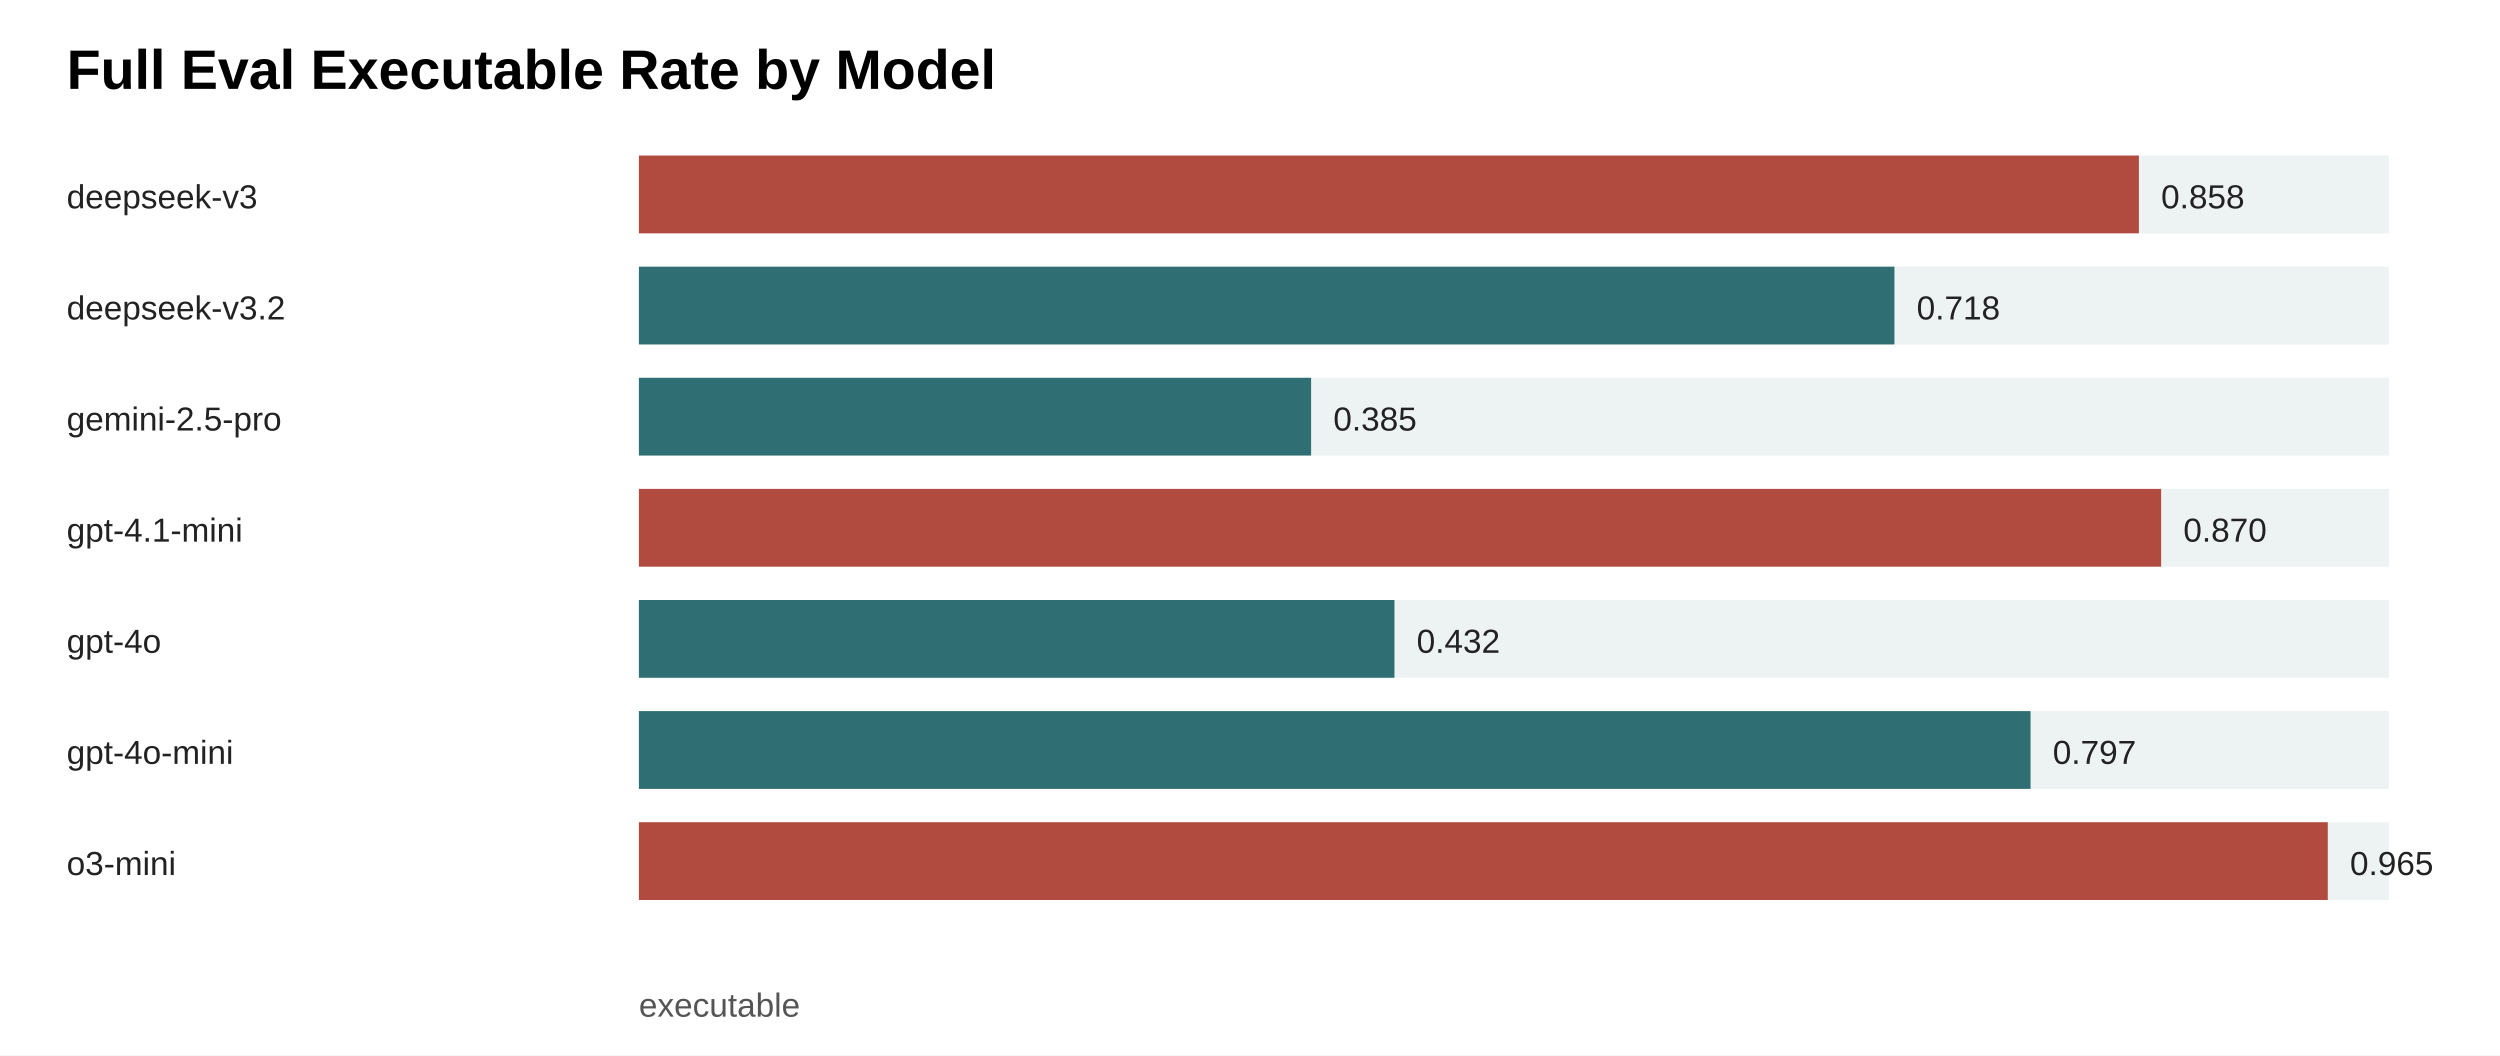
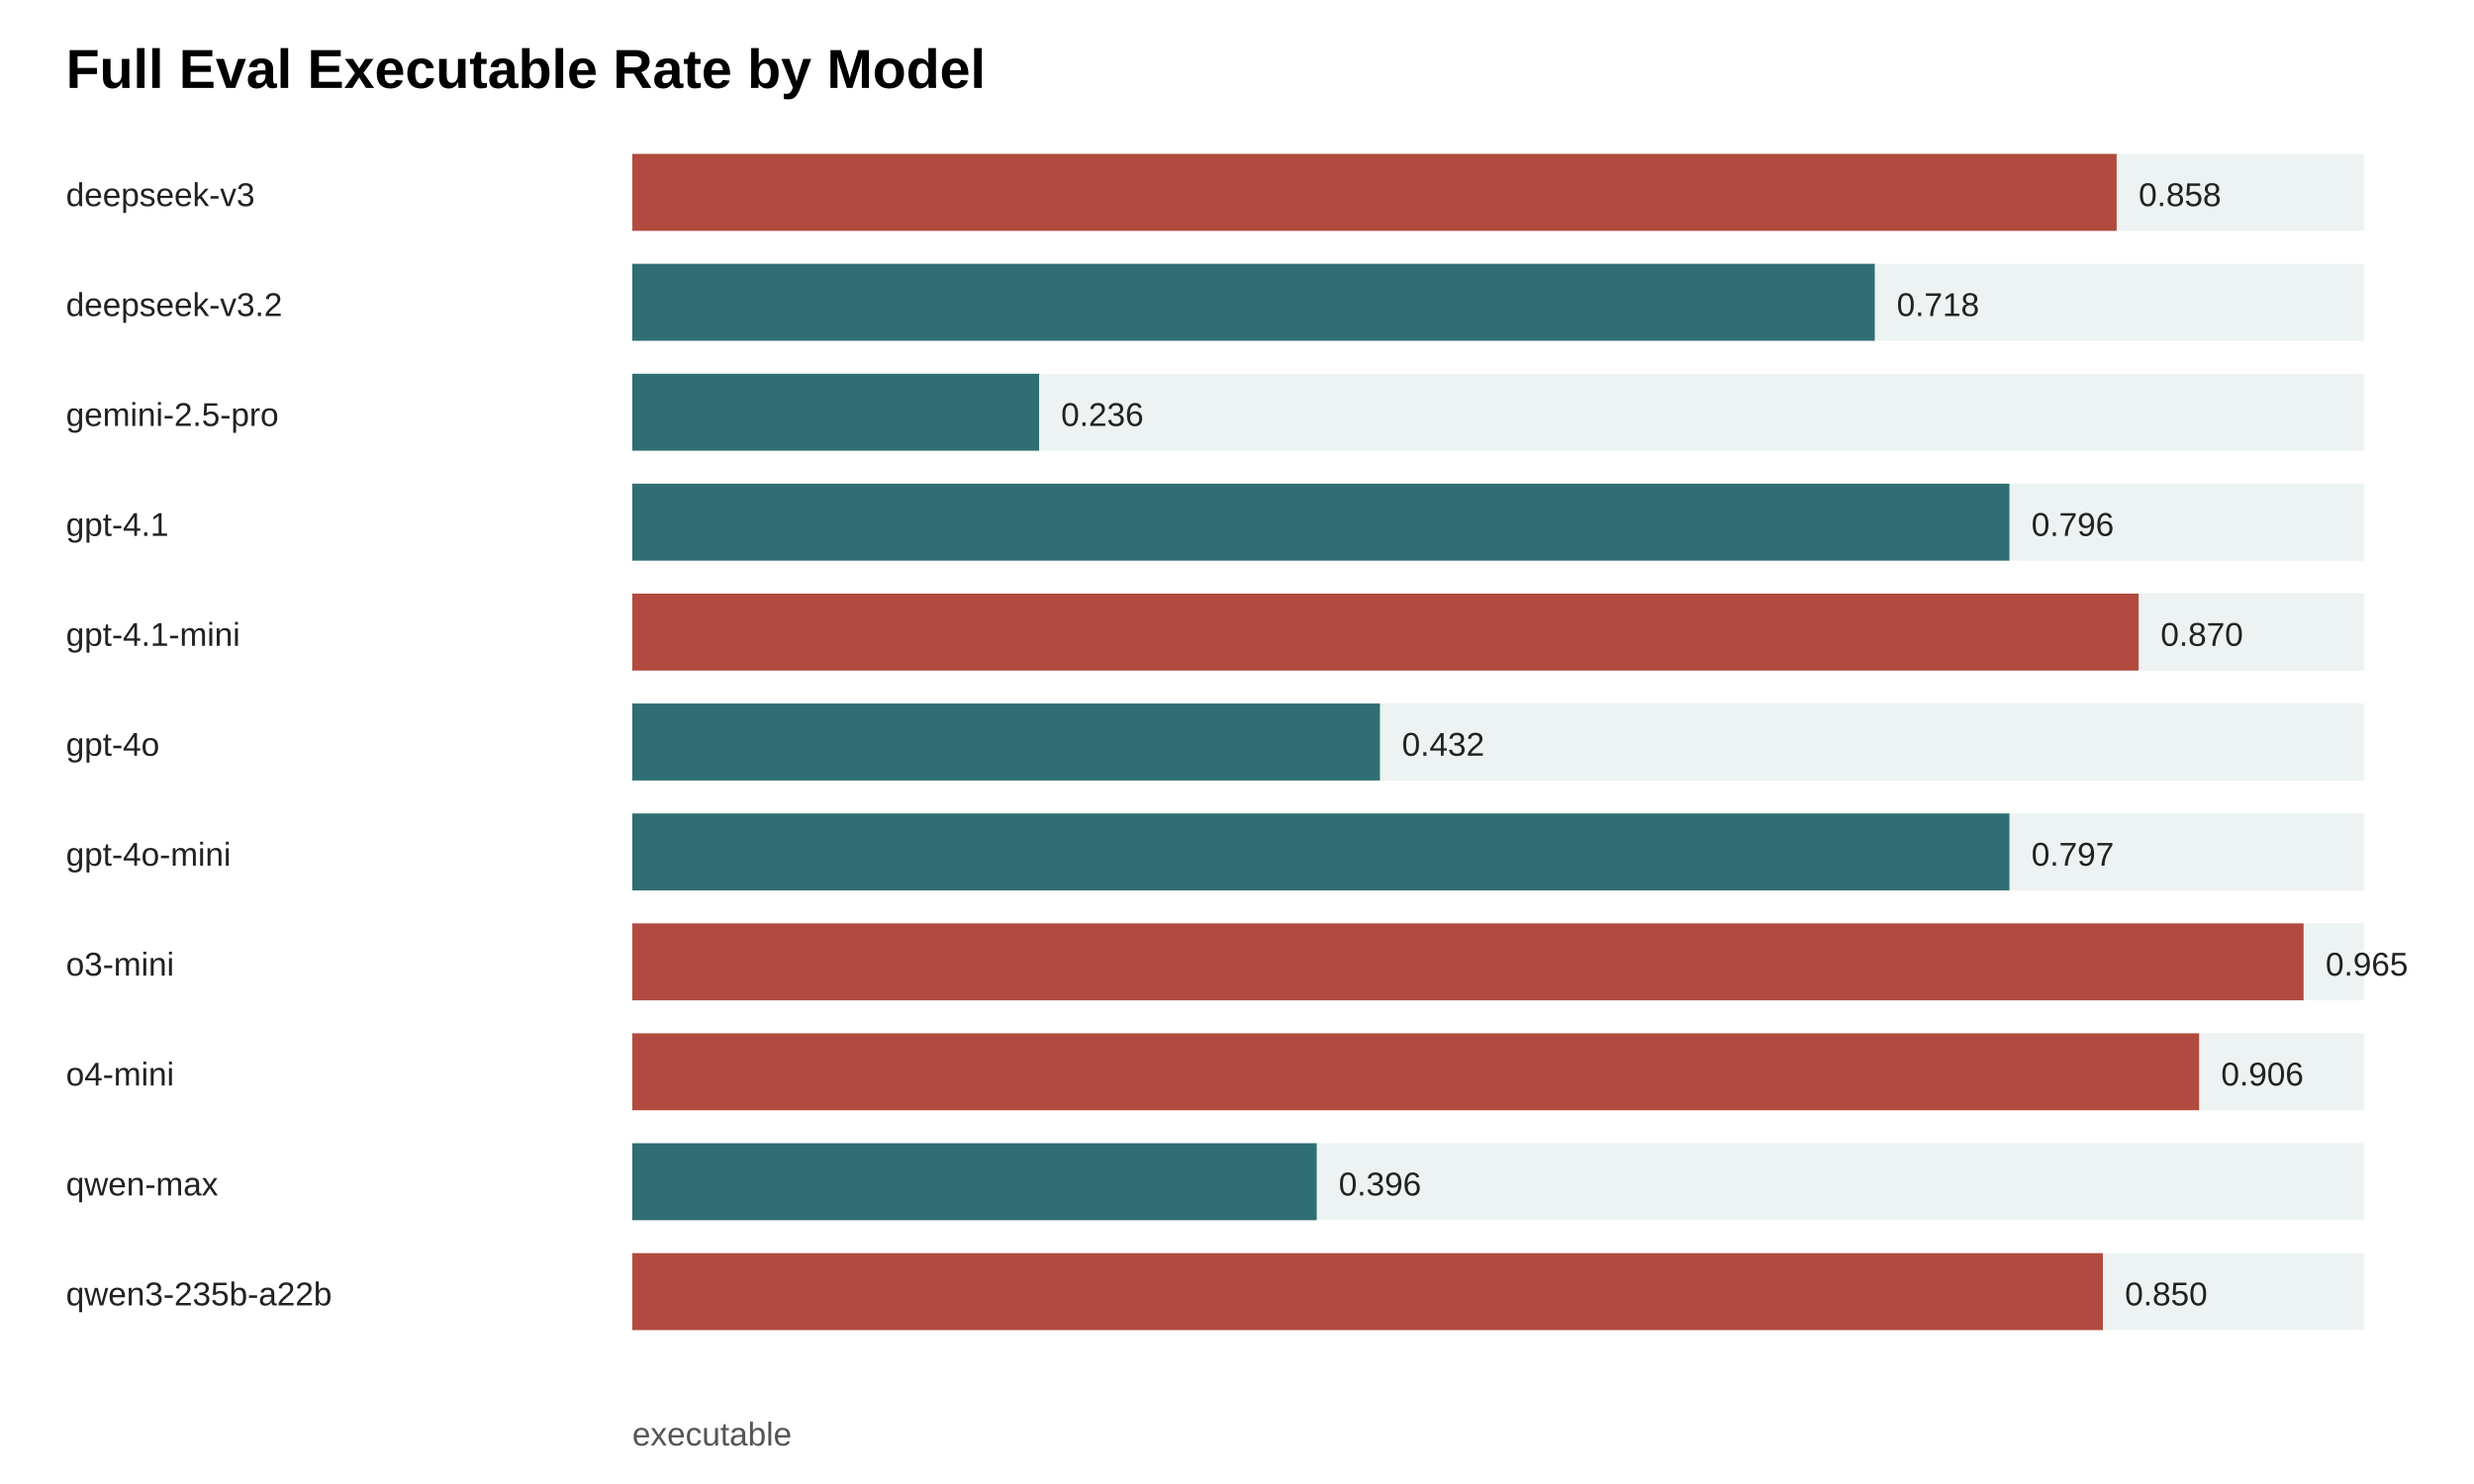
- <svg xmlns="http://www.w3.org/2000/svg" width="900" height="380" viewBox="0 0 900 380">
+ <svg xmlns="http://www.w3.org/2000/svg" width="900" height="540" viewBox="0 0 900 540">
  <rect width="100%" height="100%" fill="#ffffff" />
  <text x="24" y="32" font-family="Arial, sans-serif" font-size="20" font-weight="700">Full Eval Executable Rate by Model</text>
-   <text x="230" y="366" font-family="Arial, sans-serif" font-size="12" fill="#555">executable</text>
+   <text x="230" y="526" font-family="Arial, sans-serif" font-size="12" fill="#555">executable</text>
  <text x="24" y="75" font-family="Arial, sans-serif" font-size="12" fill="#222">deepseek-v3</text>
  <rect x="230" y="56" width="630" height="28" fill="#edf2f2" />
  <rect x="230" y="56" width="540" height="28" fill="#b24b3f" />
  <text x="778" y="75" font-family="Arial, sans-serif" font-size="12" fill="#222">0.858</text>
  <text x="24" y="115" font-family="Arial, sans-serif" font-size="12" fill="#222">deepseek-v3.2</text>
  <rect x="230" y="96" width="630" height="28" fill="#edf2f2" />
  <rect x="230" y="96" width="452" height="28" fill="#2f6f73" />
  <text x="690" y="115" font-family="Arial, sans-serif" font-size="12" fill="#222">0.718</text>
  <text x="24" y="155" font-family="Arial, sans-serif" font-size="12" fill="#222">gemini-2.5-pro</text>
  <rect x="230" y="136" width="630" height="28" fill="#edf2f2" />
-   <rect x="230" y="136" width="242" height="28" fill="#2f6f73" />
-   <text x="480" y="155" font-family="Arial, sans-serif" font-size="12" fill="#222">0.385</text>
-   <text x="24" y="195" font-family="Arial, sans-serif" font-size="12" fill="#222">gpt-4.1-mini</text>
+   <rect x="230" y="136" width="148" height="28" fill="#2f6f73" />
+   <text x="386" y="155" font-family="Arial, sans-serif" font-size="12" fill="#222">0.236</text>
+   <text x="24" y="195" font-family="Arial, sans-serif" font-size="12" fill="#222">gpt-4.1</text>
  <rect x="230" y="176" width="630" height="28" fill="#edf2f2" />
-   <rect x="230" y="176" width="548" height="28" fill="#b24b3f" />
-   <text x="786" y="195" font-family="Arial, sans-serif" font-size="12" fill="#222">0.870</text>
-   <text x="24" y="235" font-family="Arial, sans-serif" font-size="12" fill="#222">gpt-4o</text>
+   <rect x="230" y="176" width="501" height="28" fill="#2f6f73" />
+   <text x="739" y="195" font-family="Arial, sans-serif" font-size="12" fill="#222">0.796</text>
+   <text x="24" y="235" font-family="Arial, sans-serif" font-size="12" fill="#222">gpt-4.1-mini</text>
  <rect x="230" y="216" width="630" height="28" fill="#edf2f2" />
-   <rect x="230" y="216" width="272" height="28" fill="#2f6f73" />
-   <text x="510" y="235" font-family="Arial, sans-serif" font-size="12" fill="#222">0.432</text>
-   <text x="24" y="275" font-family="Arial, sans-serif" font-size="12" fill="#222">gpt-4o-mini</text>
+   <rect x="230" y="216" width="548" height="28" fill="#b24b3f" />
+   <text x="786" y="235" font-family="Arial, sans-serif" font-size="12" fill="#222">0.870</text>
+   <text x="24" y="275" font-family="Arial, sans-serif" font-size="12" fill="#222">gpt-4o</text>
  <rect x="230" y="256" width="630" height="28" fill="#edf2f2" />
-   <rect x="230" y="256" width="501" height="28" fill="#2f6f73" />
-   <text x="739" y="275" font-family="Arial, sans-serif" font-size="12" fill="#222">0.797</text>
-   <text x="24" y="315" font-family="Arial, sans-serif" font-size="12" fill="#222">o3-mini</text>
+   <rect x="230" y="256" width="272" height="28" fill="#2f6f73" />
+   <text x="510" y="275" font-family="Arial, sans-serif" font-size="12" fill="#222">0.432</text>
+   <text x="24" y="315" font-family="Arial, sans-serif" font-size="12" fill="#222">gpt-4o-mini</text>
  <rect x="230" y="296" width="630" height="28" fill="#edf2f2" />
-   <rect x="230" y="296" width="608" height="28" fill="#b24b3f" />
-   <text x="846" y="315" font-family="Arial, sans-serif" font-size="12" fill="#222">0.965</text>
+   <rect x="230" y="296" width="501" height="28" fill="#2f6f73" />
+   <text x="739" y="315" font-family="Arial, sans-serif" font-size="12" fill="#222">0.797</text>
+   <text x="24" y="355" font-family="Arial, sans-serif" font-size="12" fill="#222">o3-mini</text>
+   <rect x="230" y="336" width="630" height="28" fill="#edf2f2" />
+   <rect x="230" y="336" width="608" height="28" fill="#b24b3f" />
+   <text x="846" y="355" font-family="Arial, sans-serif" font-size="12" fill="#222">0.965</text>
+   <text x="24" y="395" font-family="Arial, sans-serif" font-size="12" fill="#222">o4-mini</text>
+   <rect x="230" y="376" width="630" height="28" fill="#edf2f2" />
+   <rect x="230" y="376" width="570" height="28" fill="#b24b3f" />
+   <text x="808" y="395" font-family="Arial, sans-serif" font-size="12" fill="#222">0.906</text>
+   <text x="24" y="435" font-family="Arial, sans-serif" font-size="12" fill="#222">qwen-max</text>
+   <rect x="230" y="416" width="630" height="28" fill="#edf2f2" />
+   <rect x="230" y="416" width="249" height="28" fill="#2f6f73" />
+   <text x="487" y="435" font-family="Arial, sans-serif" font-size="12" fill="#222">0.396</text>
+   <text x="24" y="475" font-family="Arial, sans-serif" font-size="12" fill="#222">qwen3-235b-a22b</text>
+   <rect x="230" y="456" width="630" height="28" fill="#edf2f2" />
+   <rect x="230" y="456" width="535" height="28" fill="#b24b3f" />
+   <text x="773" y="475" font-family="Arial, sans-serif" font-size="12" fill="#222">0.850</text>
</svg>
